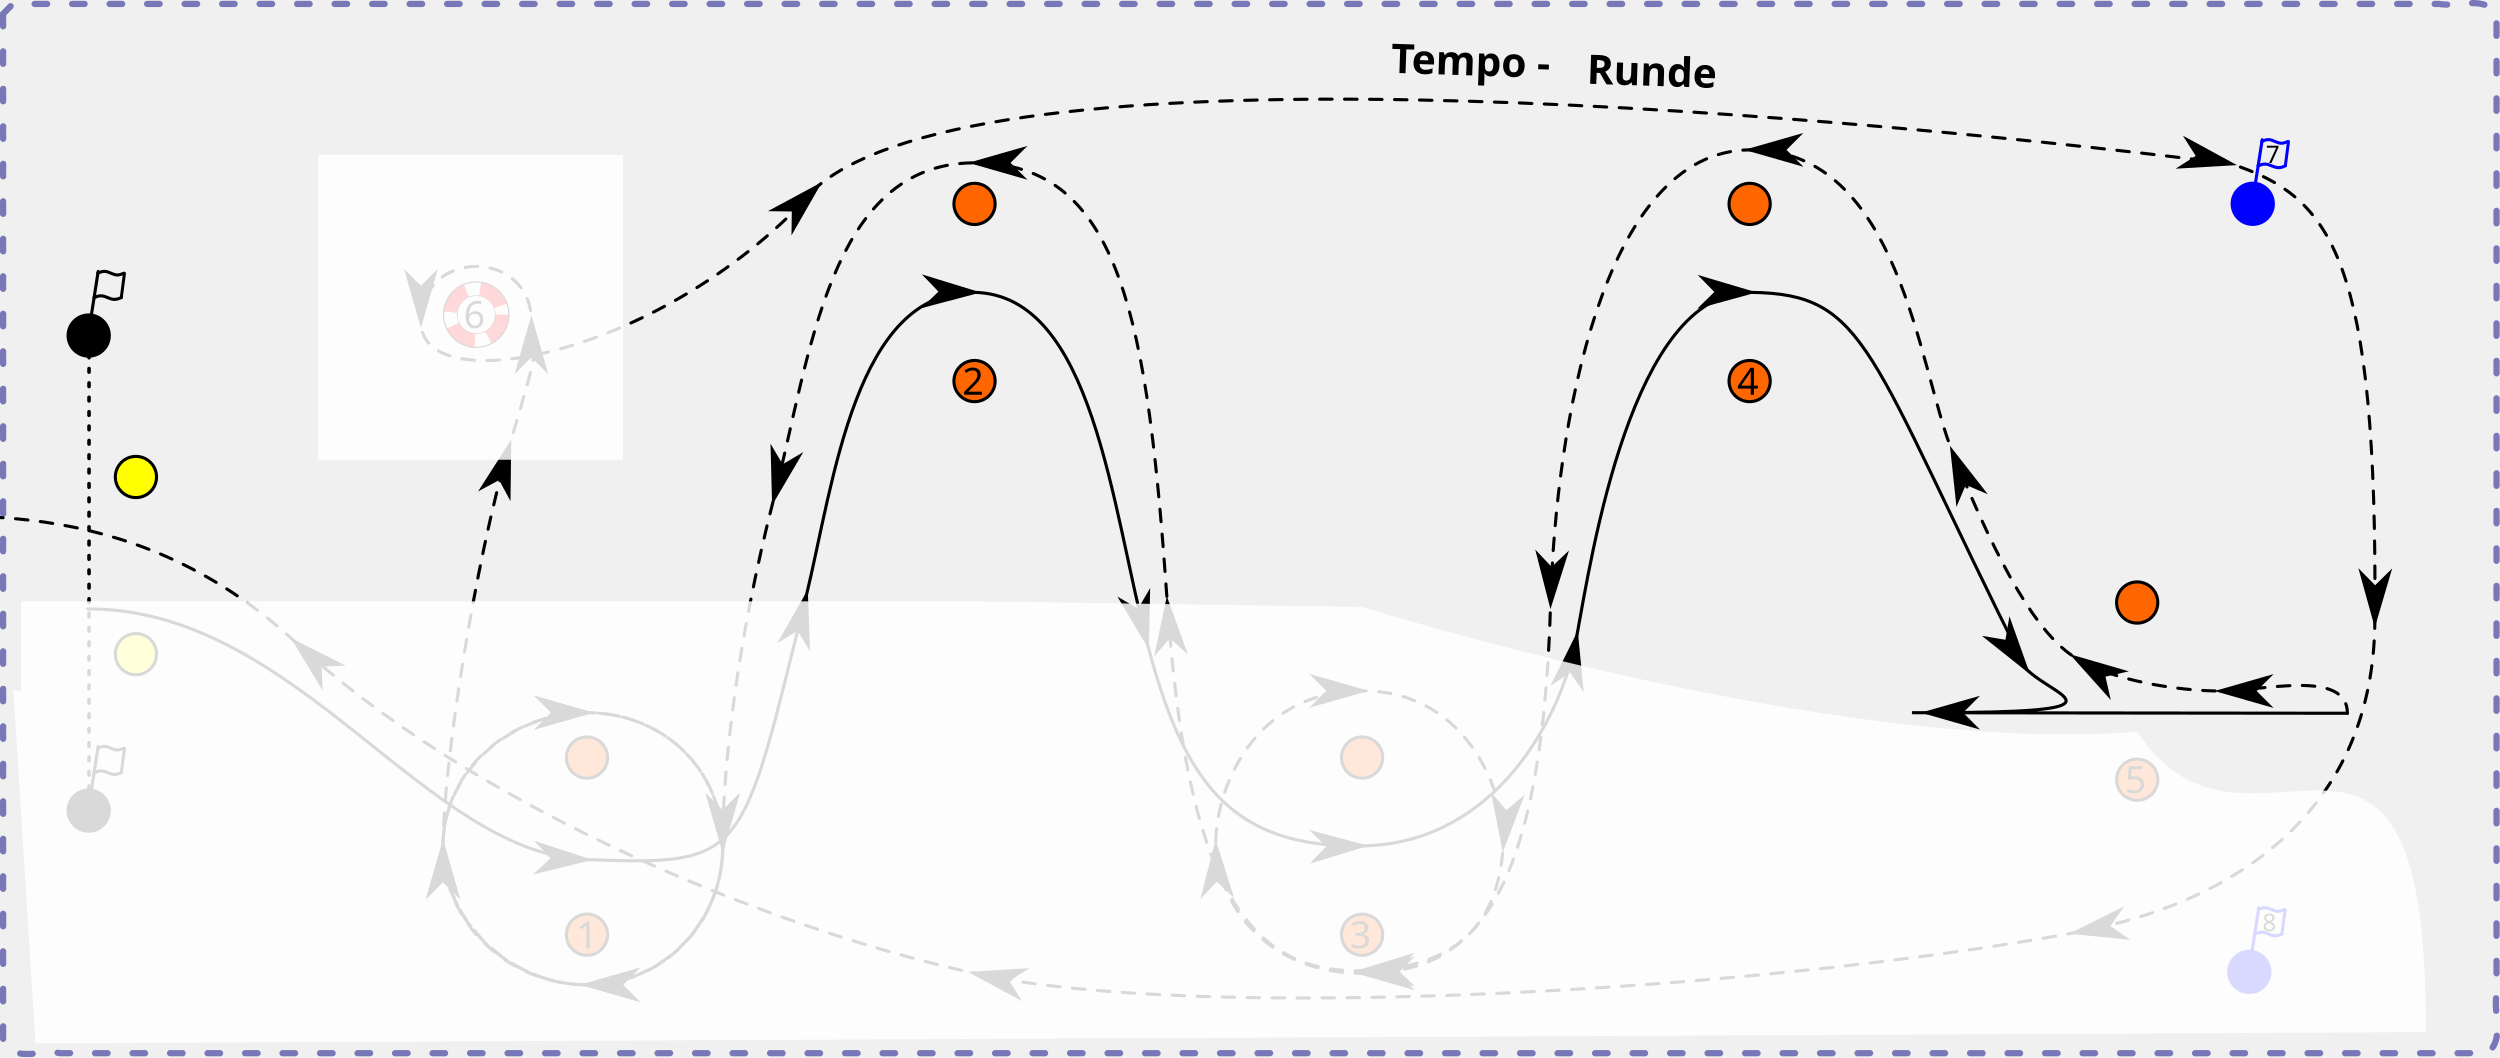
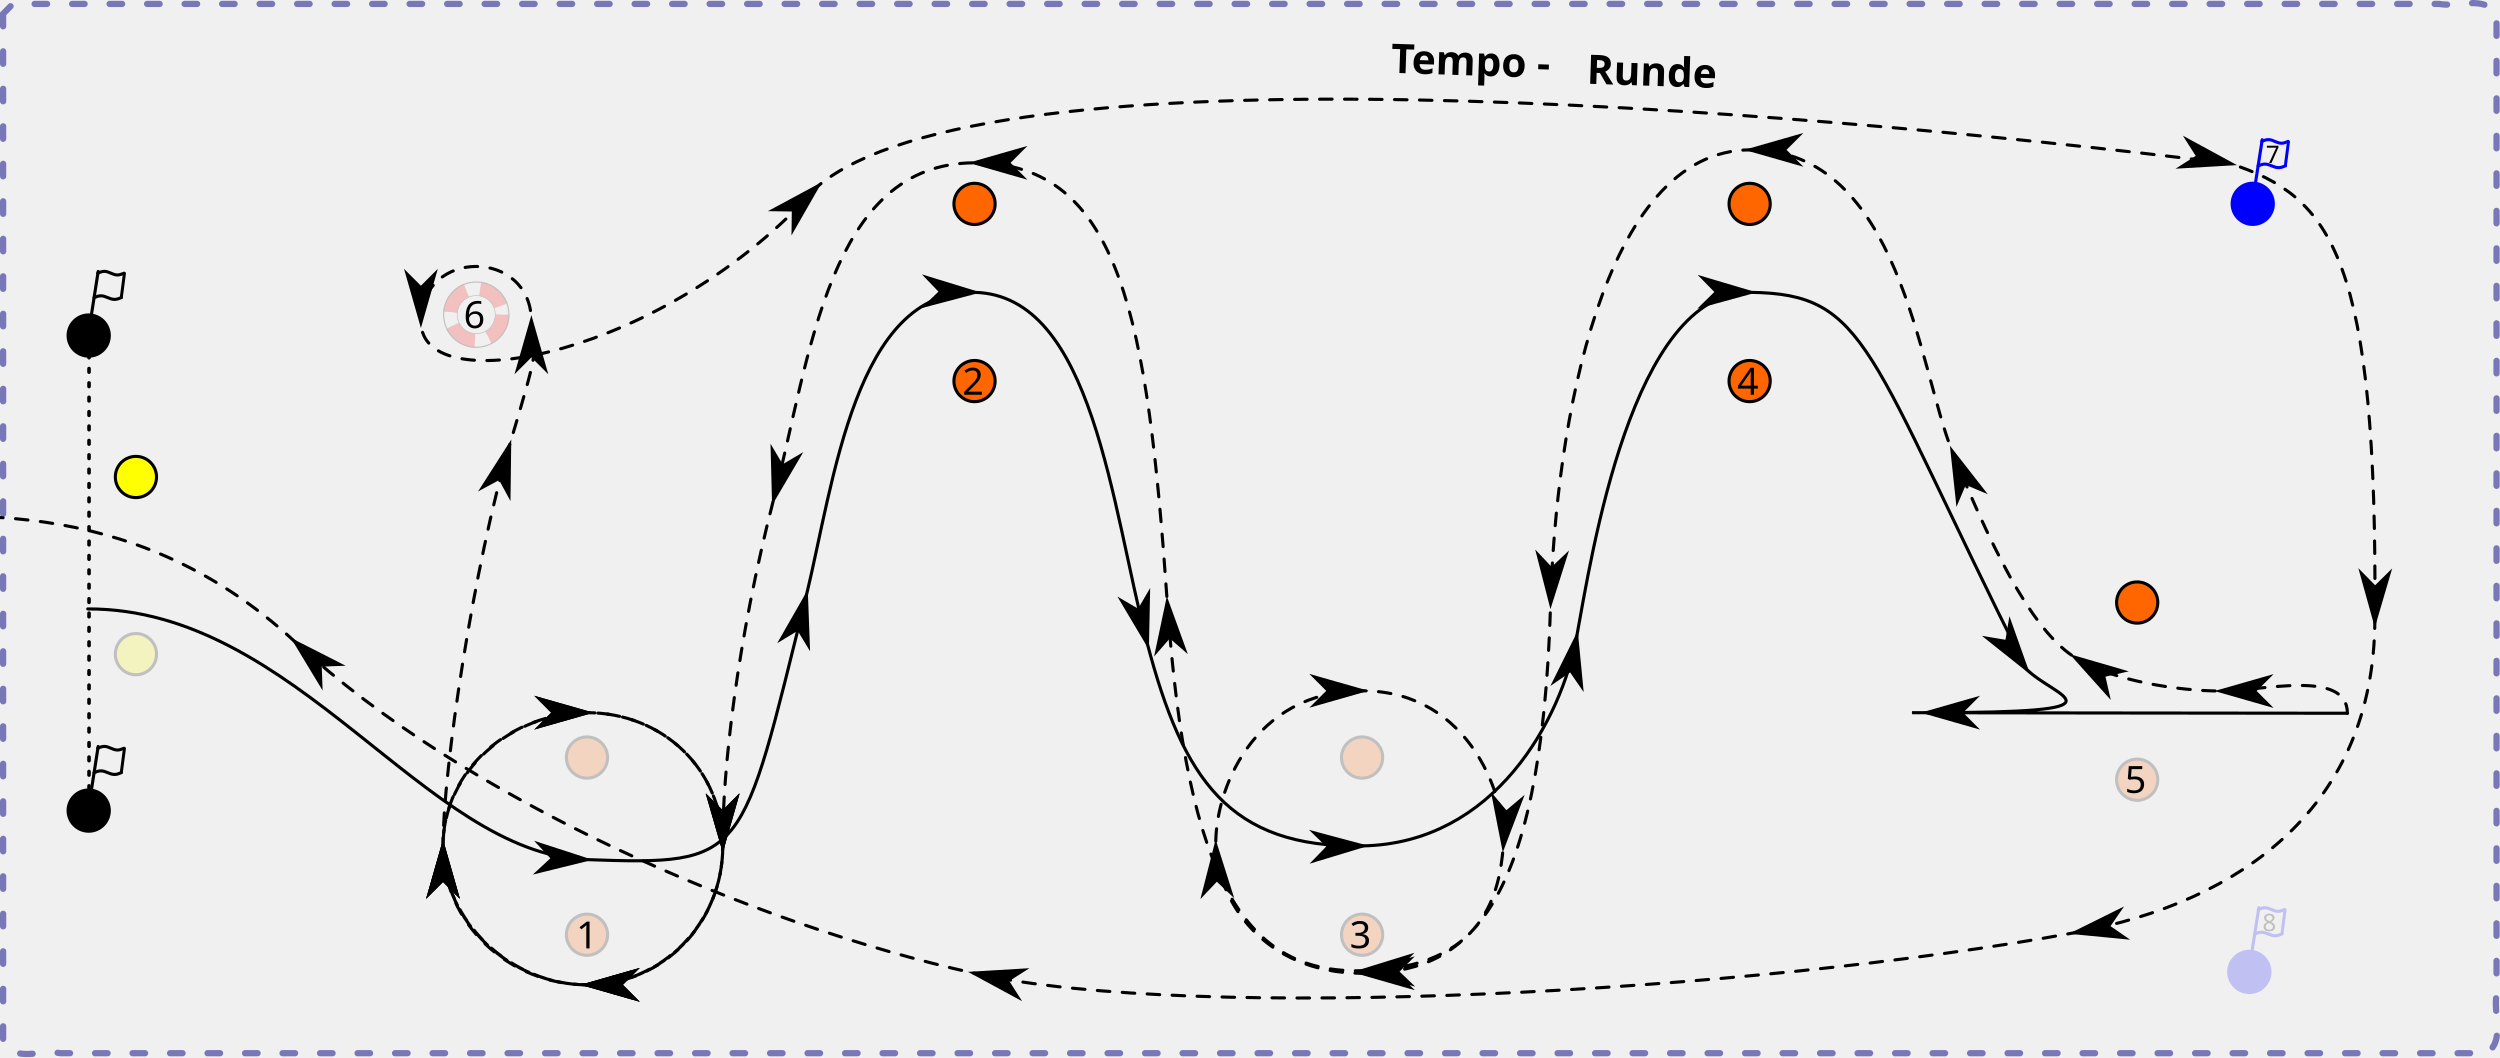
<svg xmlns="http://www.w3.org/2000/svg" version="1.0" id="svg3641" height="360.829" width="853.326" style="enable-background:new" xml:space="preserve">
  <defs id="arrows">
    <marker id="RazorWire" refX="0" refY="0" orient="auto" style="overflow:visible">
      <path id="path5527" style="fill:#34ff00;fill-opacity:1;fill-rule:evenodd;stroke:#34ff00;stroke-width:0.085pt;stroke-opacity:1" d="M 0.019,-0.632 V 0.595 L -6.621,2.568 H 9.113 L 2.979,0.595 V -0.632 L 9.166,-2.472 H -6.594 Z" />
    </marker>
    <marker orient="auto" refY="0" refX="0" id="Scissors" style="overflow:visible">
      <path id="schere" d="M 9.696,-3.847 C 8.661,-5.095 6.794,-5.052 5.4,-4.515 l -8.76,3.283 c -2.548,-1.394 -5.065,-0.995 -5.065,-1.673 0,-0.53 0.487,-0.414 0.414,-1.795 -0.07,-1.326 -1.454,-2.307 -2.763,-2.22 -1.309,-0.008 -2.666,0.995 -2.678,2.379 -0.098,1.393 1.074,2.688 2.461,2.779 1.624,0.242 4.499,-0.742 5.848,1.676 C -6.148,1.766 -7.931,1.771 -9.543,1.679 -10.882,1.602 -12.489,1.985 -13.128,3.301 c -0.617,1.261 -0.012,3.056 1.405,3.442 1.43,0.525 3.393,-0.138 3.733,-1.782 0.262,-1.267 -0.635,-1.862 -0.291,-2.322 0.26,-0.347 1.91,-0.146 4.85,-1.466 L 6.055,4.515 C 7.253,4.85 8.718,4.839 9.78,3.66 L -0.055,-0.057 Z M -9.832,-5.874 c 1.381,0.771 1.268,2.862 -0.167,3.268 -1.298,0.452 -2.956,-0.81 -2.542,-2.216 0.242,-1.154 1.764,-1.579 2.709,-1.052 z m 0.06,8.552 c 1.441,0.532 1.196,2.97 -0.269,3.298 -0.972,0.337 -2.361,-0.148 -2.459,-1.293 -0.189,-1.392 1.446,-2.65 2.728,-2.005 z" style="fill:#34ff00;fill-opacity:1;stroke:#34ff00;stroke-width:1.067;stroke-opacity:1" />
    </marker>
    <marker orient="auto" refY="0" refX="0" id="Legs" style="overflow:visible">
      <g id="g5494" transform="scale(-0.7)" style="fill:#34ff00;fill-opacity:1;stroke:#34ff00;stroke-opacity:1">
        <g id="g5496" transform="matrix(0,-1,-1,0,22.0892,22.73484)" style="fill:#34ff00;fill-opacity:1;stroke:#34ff00;stroke-opacity:1">
          <path id="path5498" d="m 22.636,22.054 c -7.371,5.036 -2.618,7.047 -6.23,14.339" style="fill:#34ff00;fill-opacity:1;fill-rule:evenodd;stroke:#34ff00;stroke-width:1.067pt;stroke-opacity:1" />
          <path id="path5500" d="m 22.825,21.918 c -1.451,8.904 3.772,9.355 4.805,14.747" style="fill:#34ff00;fill-opacity:1;fill-rule:evenodd;stroke:#34ff00;stroke-width:1.067pt;stroke-opacity:1" />
        </g>
        <path id="path5502" d="m -15.029,-7.181 -0.984,4.313 4.227,-1.305 z" style="fill:#34ff00;fill-opacity:1;fill-rule:evenodd;stroke:#34ff00;stroke-width:1.067pt;stroke-opacity:1" />
        <path id="path5504" d="m -16.23,4.861 1.999,3.946 2.418,-3.704 z" style="fill:#34ff00;fill-opacity:1;fill-rule:evenodd;stroke:#34ff00;stroke-width:1.067pt;stroke-opacity:1" />
      </g>
    </marker>
    <linearGradient id="linearGradient5477">
      <stop style="stop-color:#57e307;stop-opacity:1;" offset="0" id="stop5479" />
    </linearGradient>
    <marker style="overflow:visible" id="Arrow1Lend" refX="0" refY="0" orient="auto">
      <path style="fill-rule:evenodd;stroke:#000000;stroke-width:0.853pt;marker-start:none" d="M -10.667,0 -14.933,4.267 0,0 -14.933,-4.267 Z" id="path3104" />
    </marker>
    <marker style="overflow:visible" id="Arrow1Lstart" refX="0" refY="0" orient="auto">
      <path style="fill-rule:evenodd;stroke:#000000;stroke-width:0.853pt;marker-start:none" d="M 10.667,0 14.933,-4.267 0,0 14.933,4.267 Z" id="path3282" />
    </marker>
    <marker style="overflow:visible" id="Arrow1Lstart-7" refX="0" refY="0" orient="auto">
      <path style="fill-rule:evenodd;stroke:#000000;stroke-width:0.853pt;marker-start:none" d="M 10.667,0 14.933,-4.267 0,0 14.933,4.267 Z" id="path3282-4" />
    </marker>
    <marker style="overflow:visible" id="Arrow1Lend-6" refX="0" refY="0" orient="auto">
      <path style="fill-rule:evenodd;stroke:#000000;stroke-width:0.853pt;marker-start:none" d="M -10.667,0 -14.933,4.267 0,0 -14.933,-4.267 Z" id="path3104-0" />
    </marker>
  </defs>
  <g transform="translate(-215.4445,-435.3955)" style="display:inline" id="Parcours">
    <defs id="defs2076" />
    <g id="g1" />
    <g id="layer6" style="display:inline">
      <g transform="translate(18.94796,85.04597)" id="Zeitnahme" style="display:inline">
        <g id="g13156" transform="translate(-177.6378,-94.48819)">
          <path style="fill:#000000;fill-opacity:1;stroke:#000000;stroke-width:1.762" d="m 411.087,559.37 c 0,-3.685 -2.986,-6.678 -6.678,-6.678 -3.683,0 -6.678,2.987 -6.678,6.678 0,3.685 2.987,6.678 6.678,6.678 3.685,0 6.678,-2.987 6.678,-6.678 z" id="path13158" />
        </g>
        <g id="g13172" transform="translate(-177.6378,67.66194)">
          <path style="fill:#000000;fill-opacity:1;stroke:#000000;stroke-width:1.762" d="m 411.087,559.37 c 0,-3.685 -2.986,-6.678 -6.678,-6.678 -3.683,0 -6.678,2.987 -6.678,6.678 0,3.685 2.987,6.678 6.678,6.678 3.685,0 6.678,-2.987 6.678,-6.678 z" id="path13174" />
        </g>
        <path style="fill:none;stroke:#000000;stroke-width:1.228;stroke-linecap:round;stroke-linejoin:miter;stroke-miterlimit:4;stroke-dasharray:1.228, 3.684;stroke-dashoffset:0;stroke-opacity:1" d="m 226.886,466.315 c 0,23.379 0,46.759 0,70.138 0,19.991 0,67.885 0,87.271" id="path14169" />
      </g>
-       <g transform="translate(113.4362,157.2769)" id="Tor1" style="display:inline;fill:#ff6600">
+       <g transform="translate(113.4362,157.2769)" id="Tor1" opacity="0.2" style="display:inline;fill:#ff6600">
        <path style="fill:#ff6600;stroke:#000000;stroke-width:1.056" d="m 309.393,536.693 c 0,-3.883 -3.149,-7.032 -7.031,-7.032 -3.881,0 -7.031,3.148 -7.031,7.032 0,3.883 3.15,7.031 7.031,7.031 3.882,0 7.031,-3.147 7.031,-7.031 z" id="Tor1_innen" />
        <path style="fill:#ff6600;stroke:#000000;stroke-width:1.056" d="m 309.393,597.166 c 0,-3.883 -3.149,-7.032 -7.031,-7.032 -3.881,0 -7.031,3.148 -7.031,7.032 0,3.883 3.15,7.031 7.031,7.031 3.882,0 7.031,-3.147 7.031,-7.031 z" id="Tor1_aussen" />
      </g>
      <g transform="translate(226.8221,-31.69941)" id="Tor2" style="display:inline;fill:#ff6600">
        <path style="fill:#ff6600;stroke:#000000;stroke-width:1.056" d="m 328.291,536.693 c 0,-3.883 -3.149,-7.032 -7.031,-7.032 -3.881,0 -7.031,3.148 -7.031,7.032 0,3.883 3.15,7.031 7.031,7.031 3.882,0 7.031,-3.147 7.031,-7.031 z" id="Tor2_aussen" />
        <path style="fill:#ff6600;stroke:#000000;stroke-width:1.056" d="m 328.291,597.166 c 0,-3.883 -3.149,-7.032 -7.031,-7.032 -3.881,0 -7.031,3.148 -7.031,7.032 0,3.883 3.15,7.031 7.031,7.031 3.882,0 7.031,-3.147 7.031,-7.031 z" id="Tor2_innen" />
      </g>
-       <g transform="translate(340.2078,157.2769)" id="Tor3" style="display:inline;fill:#ff6600">
+       <g transform="translate(340.2078,157.2769)" id="Tor3" opacity="0.2" style="display:inline;fill:#ff6600">
        <path style="fill:#ff6600;stroke:#000000;stroke-width:1.056" d="m 347.189,536.693 c 0,-3.883 -3.149,-7.032 -7.031,-7.032 -3.881,0 -7.031,3.148 -7.031,7.032 0,3.883 3.15,7.031 7.031,7.031 3.882,0 7.031,-3.147 7.031,-7.031 z" id="Tor3_innen" />
        <path style="fill:#ff6600;stroke:#000000;stroke-width:1.056" d="m 347.189,597.166 c 0,-3.883 -3.149,-7.032 -7.031,-7.032 -3.881,0 -7.031,3.148 -7.031,7.032 0,3.883 3.15,7.031 7.031,7.031 3.882,0 7.031,-3.147 7.031,-7.031 z" id="Tor3_aussen" />
      </g>
      <g transform="translate(453.5935,-31.69941)" id="Tor4" style="display:inline;fill:#ff6600">
        <path style="fill:#ff6600;stroke:#000000;stroke-width:1.056" d="m 366.086,536.693 c 0,-3.883 -3.149,-7.032 -7.031,-7.032 -3.881,0 -7.031,3.148 -7.031,7.032 0,3.883 3.15,7.031 7.031,7.031 3.882,0 7.031,-3.147 7.031,-7.031 z" id="Tor4_aussen" />
        <path style="fill:#ff6600;stroke:#000000;stroke-width:1.056" d="m 366.086,597.166 c 0,-3.883 -3.149,-7.032 -7.031,-7.032 -3.881,0 -7.031,3.148 -7.031,7.032 0,3.883 3.15,7.031 7.031,7.031 3.882,0 7.031,-3.147 7.031,-7.031 z" id="Tor4_innen" />
      </g>
      <g transform="translate(566.9793,104.3635)" id="Tor5" style="display:inline;fill:#ff6600">
        <path style="fill:#ff6600;stroke:#000000;stroke-width:1.056" d="m 384.984,536.693 c 0,-3.883 -3.149,-7.032 -7.031,-7.032 -3.881,0 -7.031,3.148 -7.031,7.032 0,3.883 3.15,7.031 7.031,7.031 3.882,0 7.031,-3.147 7.031,-7.031 z" id="Tor5_oben" />
-         <path style="fill:#ff6600;stroke:#000000;stroke-width:1.056" d="m 384.984,597.166 c 0,-3.883 -3.149,-7.032 -7.031,-7.032 -3.881,0 -7.031,3.148 -7.031,7.032 0,3.883 3.15,7.031 7.031,7.031 3.882,0 7.031,-3.147 7.031,-7.031 z" id="Tor5_unten" />
+         <path style="fill:#ff6600;stroke:#000000;stroke-width:1.056" d="m 384.984,597.166 c 0,-3.883 -3.149,-7.032 -7.031,-7.032 -3.881,0 -7.031,3.148 -7.031,7.032 0,3.883 3.15,7.031 7.031,7.031 3.882,0 7.031,-3.147 7.031,-7.031 z" id="Tor5_unten" opacity="0.2" />
      </g>
-       <g transform="translate(18.94796,138.3793)" id="Schikane" style="display:inline">
+       <g transform="translate(18.94796,138.3793)" id="Schikane" opacity="0.2" style="display:inline">
        <g style="fill:none" id="Ring">
          <ellipse id="path8826" style="fill:none;stroke:#ff0000;stroke-width:4.821;stroke-linecap:butt;stroke-linejoin:round;stroke-miterlimit:4;stroke-dasharray:9.643, 4.821;stroke-dashoffset:0;stroke-opacity:1" cx="359.055" cy="404.409" rx="8.928" ry="8.928" />
          <ellipse style="display:inline;fill:none;stroke:#000000;stroke-width:0.229;stroke-linecap:round;stroke-linejoin:round;stroke-miterlimit:4;stroke-dasharray:none;stroke-dashoffset:0;stroke-opacity:1" id="path3620" cx="359.055" cy="404.409" rx="6.5" ry="6.5" />
          <ellipse style="display:inline;fill:none;stroke:#000000;stroke-width:0.393;stroke-linecap:round;stroke-linejoin:round;stroke-miterlimit:4;stroke-dasharray:none;stroke-dashoffset:0;stroke-opacity:1" id="path2733" cx="359.055" cy="404.409" rx="11.142" ry="11.142" />
        </g>
      </g>
      <g transform="translate(-40.52031,61.51377)" id="Start+Ziel" style="display:inline">
        <path style="fill:#ffff00;stroke:#000000;stroke-width:1.056" d="m 309.393,536.693 c 0,-3.883 -3.149,-7.032 -7.031,-7.032 -3.881,0 -7.031,3.148 -7.031,7.032 0,3.883 3.15,7.031 7.031,7.031 3.882,0 7.031,-3.147 7.031,-7.031 z" id="Tor1_innen-7" />
-         <path style="fill:#ffff00;stroke:#000000;stroke-width:1.056" d="m 309.393,597.166 c 0,-3.883 -3.149,-7.032 -7.031,-7.032 -3.881,0 -7.031,3.148 -7.031,7.032 0,3.883 3.15,7.031 7.031,7.031 3.882,0 7.031,-3.147 7.031,-7.031 z" id="Tor1_aussen-3" />
+         <path style="fill:#ffff00;stroke:#000000;stroke-width:1.056" d="m 309.393,597.166 c 0,-3.883 -3.149,-7.032 -7.031,-7.032 -3.881,0 -7.031,3.148 -7.031,7.032 0,3.883 3.15,7.031 7.031,7.031 3.882,0 7.031,-3.147 7.031,-7.031 z" id="Tor1_aussen-3" opacity="0.2" />
      </g>
    </g>
  </g>
  <g transform="translate(-215.4445,-435.3955)" style="display:inline" id="ParcoursLabel">
    <defs id="defs2832" />
    <g id="g3113" style="display:inline">
      <text xml:space="preserve" style="font-style:normal;font-weight:normal;font-size:12.8px;line-height:0%;font-family:'Arial Black';display:inline;fill:#000000;fill-opacity:1;stroke:none;stroke-width:1.067" x="373.691" y="547.37" id="text3034">
        <tspan id="tspan3032" x="373.691" y="547.37" style="font-size:12.8px;line-height:1.25;stroke-width:1.067">6</tspan>
      </text>
      <text xml:space="preserve" style="font-style:normal;font-weight:normal;font-size:12.8px;line-height:0%;font-family:'Arial Black';display:inline;fill:#000000;fill-opacity:1;stroke:none;stroke-width:1.067" x="412.13" y="759.102" id="text3038">
        <tspan id="tspan3036" x="412.13" y="759.102" style="font-size:12.8px;line-height:1.25;stroke-width:1.067">1</tspan>
      </text>
      <text xml:space="preserve" style="font-style:normal;font-weight:normal;font-size:12.8px;line-height:0%;font-family:'Arial Black';display:inline;fill:#000000;fill-opacity:1;stroke:none;stroke-width:1.067" x="808.383" y="570.125" id="text3042">
        <tspan id="tspan3040" x="808.383" y="570.125" style="font-size:12.8px;line-height:1.25;stroke-width:1.067">4</tspan>
      </text>
      <text xml:space="preserve" style="font-style:normal;font-weight:normal;font-size:12.8px;line-height:0%;font-family:'Arial Black';display:inline;fill:#000000;fill-opacity:1;stroke:none;stroke-width:1.067" x="940.704" y="706.032" id="text3046">
        <tspan id="tspan3044" x="940.704" y="706.032" style="font-size:12.8px;line-height:1.25;stroke-width:1.067">5</tspan>
      </text>
      <text xml:space="preserve" style="font-style:normal;font-weight:normal;font-size:12.8px;line-height:0%;font-family:'Arial Black';display:inline;fill:#000000;fill-opacity:1;stroke:none;stroke-width:1.067" x="676.131" y="759.024" id="text3050">
        <tspan id="tspan3048" x="676.131" y="759.024" style="font-size:12.8px;line-height:1.25;stroke-width:1.067">3</tspan>
      </text>
      <g transform="translate(579.9631,-35.51099)" id="g3068" style="display:inline">
        <path id="path3052" d="m 411.087,540.472 c 0,-3.685 -2.986,-6.678 -6.678,-6.678 -3.683,0 -6.678,2.987 -6.678,6.678 0,3.685 2.987,6.678 6.678,6.678 3.685,0 6.678,-2.987 6.678,-6.678 z" style="fill:#0000ff;fill-opacity:1;stroke:#0000ff;stroke-width:1.762" />
        <g style="stroke:#0000ff" id="g3062">
          <path id="path3054" d="m 407.511,519.18 c 0.372,-0.161 0.745,-0.325 1.117,-0.438 0.372,-0.114 0.744,-0.181 1.117,-0.181 0.372,0 0.744,0.063 1.117,0.181 0.372,0.113 0.744,0.273 1.116,0.438 0.369,0.16 0.745,0.321 1.117,0.434 0.369,0.114 0.745,0.181 1.117,0.181 0.368,0 0.745,-0.064 1.117,-0.181 0.368,-0.113 0.744,-0.274 1.117,-0.434" style="fill:none;stroke:#0000ff;stroke-width:1.052;stroke-linecap:round;stroke-linejoin:round" />
          <path id="path3056" d="m 407.643,518.601 -2.7,17.3 v 0.258 0" style="fill:none;stroke:#0000ff;stroke-width:1.067;stroke-linecap:round;stroke-linejoin:round" />
          <path id="path3058" d="m 406.246,527.522 c 0.384,-0.158 0.775,-0.317 1.163,-0.429 0.383,-0.113 0.775,-0.179 1.163,-0.179 0.383,0 0.774,0.062 1.163,0.179 0.387,0.112 0.774,0.271 1.163,0.429 0.387,0.159 0.774,0.317 1.162,0.433 0.388,0.109 0.775,0.175 1.163,0.175 0.388,0 0.775,-0.062 1.163,-0.175 0.387,-0.112 0.775,-0.271 1.163,-0.433" style="fill:none;stroke:#0000ff;stroke-width:1.067;stroke-linecap:round;stroke-linejoin:round" />
          <path id="path3060" d="m 416.604,519.31 -1.039,7.969 v 0.12 0" style="fill:none;stroke:#0000ff;stroke-width:1.024;stroke-linecap:round" />
        </g>
        <text xml:space="preserve" style="font-style:normal;font-weight:normal;font-size:12.8px;line-height:0%;font-family:'Arial Black';fill:#000000;fill-opacity:1;stroke:none;stroke-width:1.067" x="408.873" y="526.543" id="text3066">
          <tspan id="tspan3064" x="408.873" y="526.543" style="font-size:8.242px;line-height:1.25;stroke-width:1.067">7</tspan>
        </text>
      </g>
      <text xml:space="preserve" style="font-style:normal;font-weight:normal;font-size:12.8px;line-height:0%;font-family:'Arial Black';display:inline;fill:#000000;fill-opacity:1;stroke:none;stroke-width:1.067" x="543.926" y="570.125" id="text3090">
        <tspan id="tspan3088" x="543.926" y="570.125" style="font-size:12.8px;line-height:1.25;stroke-width:1.067">2</tspan>
      </text>
      <g id="g3100">
        <path id="path3092" d="m 248.821,528.636 c 0.372,-0.161 0.745,-0.325 1.117,-0.438 0.372,-0.114 0.744,-0.181 1.117,-0.181 0.372,0 0.744,0.063 1.117,0.181 0.372,0.113 0.744,0.273 1.116,0.438 0.369,0.16 0.745,0.321 1.117,0.434 0.369,0.114 0.745,0.181 1.117,0.181 0.368,0 0.745,-0.064 1.117,-0.181 0.368,-0.113 0.744,-0.274 1.117,-0.434" style="display:inline;fill:none;stroke:#000000;stroke-width:1.052;stroke-linecap:round;stroke-linejoin:round" />
        <path id="path3094" d="m 248.953,528.057 -2.7,17.3 v 0.258 0" style="display:inline;fill:none;stroke:#000000;stroke-width:1.067;stroke-linecap:round;stroke-linejoin:round" />
        <path id="path3096" d="m 247.556,536.977 c 0.384,-0.158 0.775,-0.317 1.163,-0.429 0.383,-0.113 0.775,-0.179 1.163,-0.179 0.383,0 0.774,0.062 1.163,0.179 0.387,0.112 0.774,0.271 1.163,0.429 0.387,0.159 0.774,0.317 1.162,0.433 0.388,0.109 0.775,0.175 1.163,0.175 0.388,0 0.775,-0.062 1.163,-0.175 0.387,-0.112 0.775,-0.271 1.163,-0.433" style="display:inline;fill:none;stroke:#000000;stroke-width:1.067;stroke-linecap:round;stroke-linejoin:round" />
        <path id="path3098" d="m 257.914,528.766 -1.039,7.969 v 0.12 0" style="display:inline;fill:none;stroke:#000000;stroke-width:1.024;stroke-linecap:round" />
      </g>
      <g id="g3111">
        <path id="path3102" d="m 248.821,690.786 c 0.372,-0.161 0.745,-0.325 1.117,-0.438 0.372,-0.114 0.744,-0.181 1.117,-0.181 0.372,0 0.744,0.063 1.117,0.181 0.372,0.113 0.744,0.273 1.116,0.438 0.369,0.16 0.745,0.321 1.117,0.434 0.369,0.114 0.745,0.181 1.117,0.181 0.368,0 0.745,-0.064 1.117,-0.181 0.368,-0.113 0.744,-0.274 1.117,-0.434" style="display:inline;fill:none;stroke:#000000;stroke-width:1.052;stroke-linecap:round;stroke-linejoin:round" />
        <path id="path3105" d="m 248.953,690.207 -2.7,17.3 v 0.258 0" style="display:inline;fill:none;stroke:#000000;stroke-width:1.067;stroke-linecap:round;stroke-linejoin:round" />
        <path id="path3107" d="m 247.556,699.127 c 0.384,-0.158 0.775,-0.317 1.163,-0.429 0.383,-0.113 0.775,-0.179 1.163,-0.179 0.383,0 0.774,0.062 1.163,0.179 0.387,0.112 0.774,0.271 1.163,0.429 0.387,0.159 0.774,0.317 1.162,0.433 0.388,0.109 0.775,0.175 1.163,0.175 0.388,0 0.775,-0.062 1.163,-0.175 0.387,-0.112 0.775,-0.271 1.163,-0.433" style="display:inline;fill:none;stroke:#000000;stroke-width:1.067;stroke-linecap:round;stroke-linejoin:round" />
        <path id="path3109" d="m 257.914,690.916 -1.039,7.969 v 0.12 0" style="display:inline;fill:none;stroke:#000000;stroke-width:1.024;stroke-linecap:round" />
      </g>
    </g>
  </g>
-   <g transform="translate(363.3543,-208.7303)" id="SpeedbojeKlasse7" style="display:inline;enable-background:new">
+   <g transform="translate(363.3543,-208.7303)" id="SpeedbojeKlasse7" opacity="0.2" style="display:inline;enable-background:new">
    <path id="path2174" d="m 411.087,540.472 c 0,-3.685 -2.986,-6.678 -6.678,-6.678 -3.683,0 -6.678,2.987 -6.678,6.678 0,3.685 2.987,6.678 6.678,6.678 3.685,0 6.678,-2.987 6.678,-6.678 z" style="fill:#0000ff;fill-opacity:1;stroke:#0000ff;stroke-width:1.762" />
    <g style="fill:none;stroke:#0000ff" id="g2184">
      <path id="path2176" d="m 407.511,519.18 c 0.372,-0.161 0.745,-0.325 1.117,-0.438 0.372,-0.114 0.744,-0.181 1.117,-0.181 0.372,0 0.744,0.063 1.117,0.181 0.372,0.113 0.744,0.273 1.116,0.438 0.369,0.16 0.745,0.321 1.117,0.434 0.369,0.114 0.745,0.181 1.117,0.181 0.368,0 0.745,-0.064 1.117,-0.181 0.368,-0.113 0.744,-0.274 1.117,-0.434" style="fill:none;stroke:#0000ff;stroke-width:1.052;stroke-linecap:round;stroke-linejoin:round" />
      <path id="path2178" d="m 407.643,518.601 -2.7,17.3 v 0.258 0" style="fill:none;stroke:#0000ff;stroke-width:1.067;stroke-linecap:round;stroke-linejoin:round" />
      <path id="path2180" d="m 406.246,527.522 c 0.384,-0.158 0.775,-0.317 1.163,-0.429 0.383,-0.113 0.775,-0.179 1.163,-0.179 0.383,0 0.774,0.062 1.163,0.179 0.387,0.112 0.774,0.271 1.163,0.429 0.387,0.159 0.774,0.317 1.162,0.433 0.388,0.109 0.775,0.175 1.163,0.175 0.388,0 0.775,-0.062 1.163,-0.175 0.387,-0.112 0.775,-0.271 1.163,-0.433" style="fill:none;stroke:#0000ff;stroke-width:1.067;stroke-linecap:round;stroke-linejoin:round" />
      <path id="path2182" d="m 416.604,519.31 -1.039,7.969 v 0.12 0" style="fill:none;stroke:#0000ff;stroke-width:1.024;stroke-linecap:round" />
    </g>
    <text xml:space="preserve" style="font-style:normal;font-weight:normal;font-size:12.8px;line-height:0%;font-family:'Arial Black';fill:#000000;fill-opacity:1;stroke:none;stroke-width:1.067" x="408.873" y="526.543" id="text2188">
      <tspan id="tspan2186" x="408.873" y="526.543" style="font-size:8.242px;line-height:1.25;stroke-width:1.067">8</tspan>
    </text>
  </g>
  <g transform="translate(-215.4445,-435.3955)" style="display:inline" id="Klasse7_Moewe">
    <path id="path3412" d="m 169.627,612.629 c 24.841,0 89.242,-11.354 146.676,41.981 57.434,53.335 155.68,96.118 231.704,112.994 76.024,16.876 264.837,6.507 375.79,-13.882 57.281,-10.526 101.788,-43.307 102.262,-106.342 0.934,-124.03 -14.615,-144.774 -49.215,-156.108 -158.201,-19.565 -424.336,-41.112 -482.38,7.775 -51.328,57.862 -135.352,73.976 -135.352,46.103 0,-25.079 37.712,-25.079 37.712,0 0,15.274 4.503,2.236 -7.509,42.396 -12.012,40.159 -22.661,110.333 -22.663,136.631 -0.002,25.87 23.429,47.369 49.146,47.369 25.717,0 46.349,-21 46.349,-47.333 0,-26.333 -20.632,-45.56 -46.349,-45.56 -25.717,0 -49.143,19.227 -49.143,45.525 0,26.298 23.427,47.369 49.143,47.369 25.717,0 46.511,-21.463 46.349,-47.369 -0.162,-25.905 4.927,-70.101 17.386,-118.468 12.459,-48.205 18.661,-114.738 68.614,-114.738 49.951,0 59.026,53.853 65.733,150.145 6.708,96.292 27.139,126.488 66.486,125.644 42.599,-0.913 46.954,-27.758 48.215,-42.629 1.262,-14.871 -10.468,-52.941 -48.221,-52.941 -37.753,0 -50.432,34.876 -49.921,52.941 0.511,18.065 15.982,43.473 49.921,43.473 33.939,0 61.301,-17.98 64.362,-126.488 1.674,-59.353 17.376,-154.571 68.292,-154.571 50.916,0 57.354,74.713 68.821,103.027 16.312,40.274 29.187,62.268 41.921,70.278 12.734,8.01 35.576,11.412 49.734,11.412 13.99,0 43.19,-7.596 43.19,7.587" style="display:inline;fill:none;stroke:#000000;stroke-width:1.066;stroke-linecap:round;stroke-linejoin:round;stroke-miterlimit:4;stroke-dasharray:4.263, 4.263;stroke-dashoffset:0;stroke-opacity:1;marker-start:none;marker-mid:url(#Arrow1Lstart);marker-end:none" />
    <path id="path3414" d="m 1016.681,678.851 c 0,0 -181.32,-0.198 -143.404,-0.198 71.653,0 43.372,-5.128 33.803,-14.92 -54.824,-109.218 -53.823,-128.115 -94.236,-128.547 -40.413,-0.433 -54.154,89.961 -59.26,117.68 -5.106,27.719 -27.714,70.512 -73.224,71.266 -45.51,0.754 -61.124,-22.827 -73.327,-69.149 -12.203,-46.322 -18.343,-118.973 -59.026,-119.797 -40.683,-0.824 -47.947,64.875 -57.369,103.633 -22.459,90.358 -20.057,91.969 -75.111,89.98 -55.054,-1.989 -98.673,-85.73 -170.121,-85.558" style="display:inline;fill:none;stroke:#000000;stroke-width:1.067;stroke-linecap:round;stroke-linejoin:round;stroke-miterlimit:4;stroke-dashoffset:0;stroke-opacity:1;marker-start:none;marker-mid:url(#Arrow1Lstart);marker-end:none" />
    <path id="path3416" d="m 462.148,724.213 c 0,-26.333 -20.632,-45.56 -46.349,-45.56 -25.717,0 -49.143,19.827 -49.143,45.56 0,26.47 22.661,47.333 49.143,47.333 26.47,0 46.349,-21.463 46.349,-47.333 z" style="display:inline;fill:none;stroke:#000000;stroke-width:1.067;stroke-linecap:round;stroke-linejoin:round;stroke-miterlimit:4;stroke-dasharray:4.267, 4.267;stroke-dashoffset:3.8;stroke-opacity:1;marker-start:none;marker-mid:url(#Arrow1Lstart);marker-end:none" />
    <text id="text3418" y="876.114" x="243.389" style="font-style:normal;font-variant:normal;font-weight:normal;font-stretch:normal;font-size:12.8px;line-height:0%;font-family:Verdana;-inkscape-font-specification:Verdana;display:inline;opacity:0.99;fill:#e6e6e6;fill-opacity:1;stroke:none;stroke-width:1.067" xml:space="preserve">
      <tspan id="tspan3420" y="876.114" x="243.389" style="font-style:normal;font-variant:normal;font-weight:normal;font-stretch:normal;font-size:19.2px;line-height:1.25;font-family:Verdana;-inkscape-font-specification:Verdana;fill:#000000;stroke-width:1.067">Ablegen - Startlinie - in den Parcours, d.h. innen durch die Tore 1 - 2 - 3 - 4 -</tspan>
      <tspan id="tspan3422" y="900.114" x="243.389" style="font-style:normal;font-variant:normal;font-weight:normal;font-stretch:normal;font-size:19.2px;line-height:1.25;font-family:Verdana;-inkscape-font-specification:Verdana;fill:#000000;stroke-width:1.067">rückwärts durch das Tor 5 - vorwärts wieder in den Parcours, d.h. außen um Tor 4 -</tspan>
      <tspan id="tspan3424" y="924.114" x="243.389" style="font-style:normal;font-variant:normal;font-weight:normal;font-stretch:normal;font-size:19.2px;line-height:1.25;font-family:Verdana;-inkscape-font-specification:Verdana;fill:#000000;stroke-width:1.067">schnelle Umkreisung des Tores 3 (das Tor 3 bleibt an der Steuerbordseite!) - </tspan>
      <tspan y="948.114" x="243.389" style="font-style:normal;font-variant:normal;font-weight:normal;font-stretch:normal;font-size:19.2px;line-height:1.25;font-family:Verdana;-inkscape-font-specification:Verdana;fill:#000000;stroke-width:1.067" id="tspan3456">außen um Tor 2 - schnelle Umkreisung des Tores 1 (das Tor 1 bleibt an der Steuerbordseite!) -</tspan>
      <tspan id="tspan3430" y="972.114" x="243.389" style="font-style:normal;font-variant:normal;font-weight:normal;font-stretch:normal;font-size:19.2px;line-height:1.25;font-family:Verdana;-inkscape-font-specification:Verdana;fill:#000000;stroke-width:1.067">Schikane an der Tonne 6 - Temporunde: <tspan id="tspan3428" style="font-style:normal;font-variant:normal;font-weight:normal;font-stretch:normal;font-size:19.2px;font-family:Verdana;-inkscape-font-specification:Verdana;fill:#000000;stroke-width:1.067">außen</tspan> an den Toren 2 und 4, um die Tonne 7,</tspan>
      <tspan y="996.114" x="243.389" style="font-style:normal;font-variant:normal;font-weight:normal;font-stretch:normal;font-size:19.2px;line-height:1.25;font-family:Verdana;-inkscape-font-specification:Verdana;fill:#000000;stroke-width:1.067" id="tspan3652">zwischen Tor 5 und Tonne 8, außen an Tor 3 vorbei und innen durch das Tor 1 -</tspan>
      <tspan y="1020.114" x="243.389" style="font-style:normal;font-variant:normal;font-weight:normal;font-stretch:normal;font-size:19.2px;line-height:1.25;font-family:Verdana;-inkscape-font-specification:Verdana;fill:#000000;stroke-width:1.067" id="tspan3656">Ziellinie - anlegen.</tspan>
    </text>
    <g transform="translate(-74.06106,0.4918078)" id="g3434">
      <text xml:space="preserve" style="font-style:normal;font-weight:bold;font-size:12.8px;line-height:0%;font-family:Verdana;fill:#000000;fill-opacity:1;stroke:none;stroke-width:1.067" x="778.966" y="434.237" id="text3436" transform="rotate(1.893166)">
        <tspan id="tspan3438" x="778.966" y="434.237" style="font-size:13.867px;line-height:1.25;stroke-width:1.067">Tempo -</tspan>
      </text>
      <text xml:space="preserve" style="font-style:normal;font-weight:bold;font-size:12.8px;line-height:0%;font-family:Verdana;fill:#000000;fill-opacity:1;stroke:none;stroke-width:1.067" x="845.879" y="435.753" id="text3440" transform="rotate(1.893166)">
        <tspan id="tspan3442" x="845.879" y="435.753" style="font-size:13.867px;line-height:1.25;stroke-width:1.067">Runde</tspan>
      </text>
    </g>
    <text id="text3444" y="328.002" x="595.582" style="font-style:normal;font-variant:normal;font-weight:bold;font-stretch:normal;font-size:12.8px;line-height:0%;font-family:Verdana;-inkscape-font-specification:'Verdana Bold';text-align:center;text-anchor:middle;display:inline;fill:#000000;fill-opacity:1;stroke:none;stroke-width:1.067" xml:space="preserve">
      <tspan style="font-style:normal;font-variant:normal;font-weight:bold;font-stretch:normal;font-size:38.4px;line-height:1.25;font-family:Verdana;-inkscape-font-specification:'Verdana Bold';text-align:center;text-anchor:middle;stroke-width:1.067" y="328.002" x="595.582" id="tspan3446">DMYV-Jugend</tspan>
      <tspan id="tspan3448" style="font-style:normal;font-variant:normal;font-weight:bold;font-stretch:normal;font-size:38.4px;line-height:1.25;font-family:Verdana;-inkscape-font-specification:'Verdana Bold';text-align:center;text-anchor:middle;stroke-width:1.067" y="376.002" x="595.582">Motorboot-Slalom</tspan>
      <tspan style="font-style:normal;font-variant:normal;font-weight:bold;font-stretch:normal;font-size:38.4px;line-height:1.25;font-family:Verdana;-inkscape-font-specification:'Verdana Bold';text-align:center;text-anchor:middle;stroke-width:1.067" id="tspan3450" y="424.002" x="595.582">Klasse 7</tspan>
    </text>
    <text transform="rotate(-30.00001)" id="text2735-7-9" y="483.218" x="-56.18" style="font-style:normal;font-weight:bold;font-size:12.8px;line-height:0%;font-family:Verdana;text-align:center;text-anchor:middle;display:inline;fill:#000000;fill-opacity:1;stroke:none;stroke-width:1.067" xml:space="preserve">
      <tspan y="483.218" x="-56.18" id="tspan2737-4-8" style="font-size:29.867px;line-height:1.25;stroke-width:1.067">Möwe-Parcour</tspan>
    </text>
  </g>
  <g id="Export_Area" style="display:inline;opacity:1" transform="translate(-180.8124,-194.4877)">
    <path style="display:inline;opacity:0.5;fill:none;fill-opacity:1;fill-rule:nonzero;stroke:#000080;stroke-width:2.133;stroke-linecap:round;stroke-linejoin:miter;stroke-miterlimit:4;stroke-dasharray:4.267, 8.533;stroke-dashoffset:0;stroke-opacity:1" d="m 181.879,199.201 c 0,117.134 0,234.268 0,351.402 4.38,6.419 13.104,2.145 19.592,3.374 276.059,0 552.117,0 828.176,0 6.295,-4.466 2.103,-13.361 3.309,-19.977 0,-111.6 0,-223.2 0,-334.8 -4.38,-6.419 -13.104,-2.145 -19.592,-3.374 -276.059,0 -552.117,0 -828.176,0 -1.103,1.125 -2.206,2.25 -3.309,3.374 z" id="rect4816" />
-     <g id="Alcatraz_2" style="display:inline">
-       <path style="display:inline;opacity:0.85;fill:#ffffff;fill-opacity:1;fill-rule:nonzero;stroke:none;stroke-width:2.133;stroke-linecap:round;stroke-linejoin:miter;stroke-miterlimit:4;stroke-dasharray:4.267, 8.533;stroke-dashoffset:0;stroke-opacity:1" d="m 187.969,399.733 v 30.549 h -2.602 l 7.569,120.32 815.853,-3.817 c 0.895,-140.996 -60.538,-44.701 -98.484,-102.551 -101.724,8.455 -264.577,-42.571 -264.577,-42.571 L 513.375,399.733 Z" id="rect5805" />
-       <rect style="display:inline;opacity:0.85;fill:#ffffff;fill-opacity:1;fill-rule:nonzero;stroke:none;stroke-width:2.133;stroke-linecap:round;stroke-linejoin:miter;stroke-miterlimit:4;stroke-dasharray:4.267, 8.533;stroke-dashoffset:0;stroke-opacity:1" id="rect6021" width="104.066" height="104.066" x="289.434" y="247.354" />
-     </g>
    <g id="g2" />
+     <g id="g3" />
  </g>
</svg>
